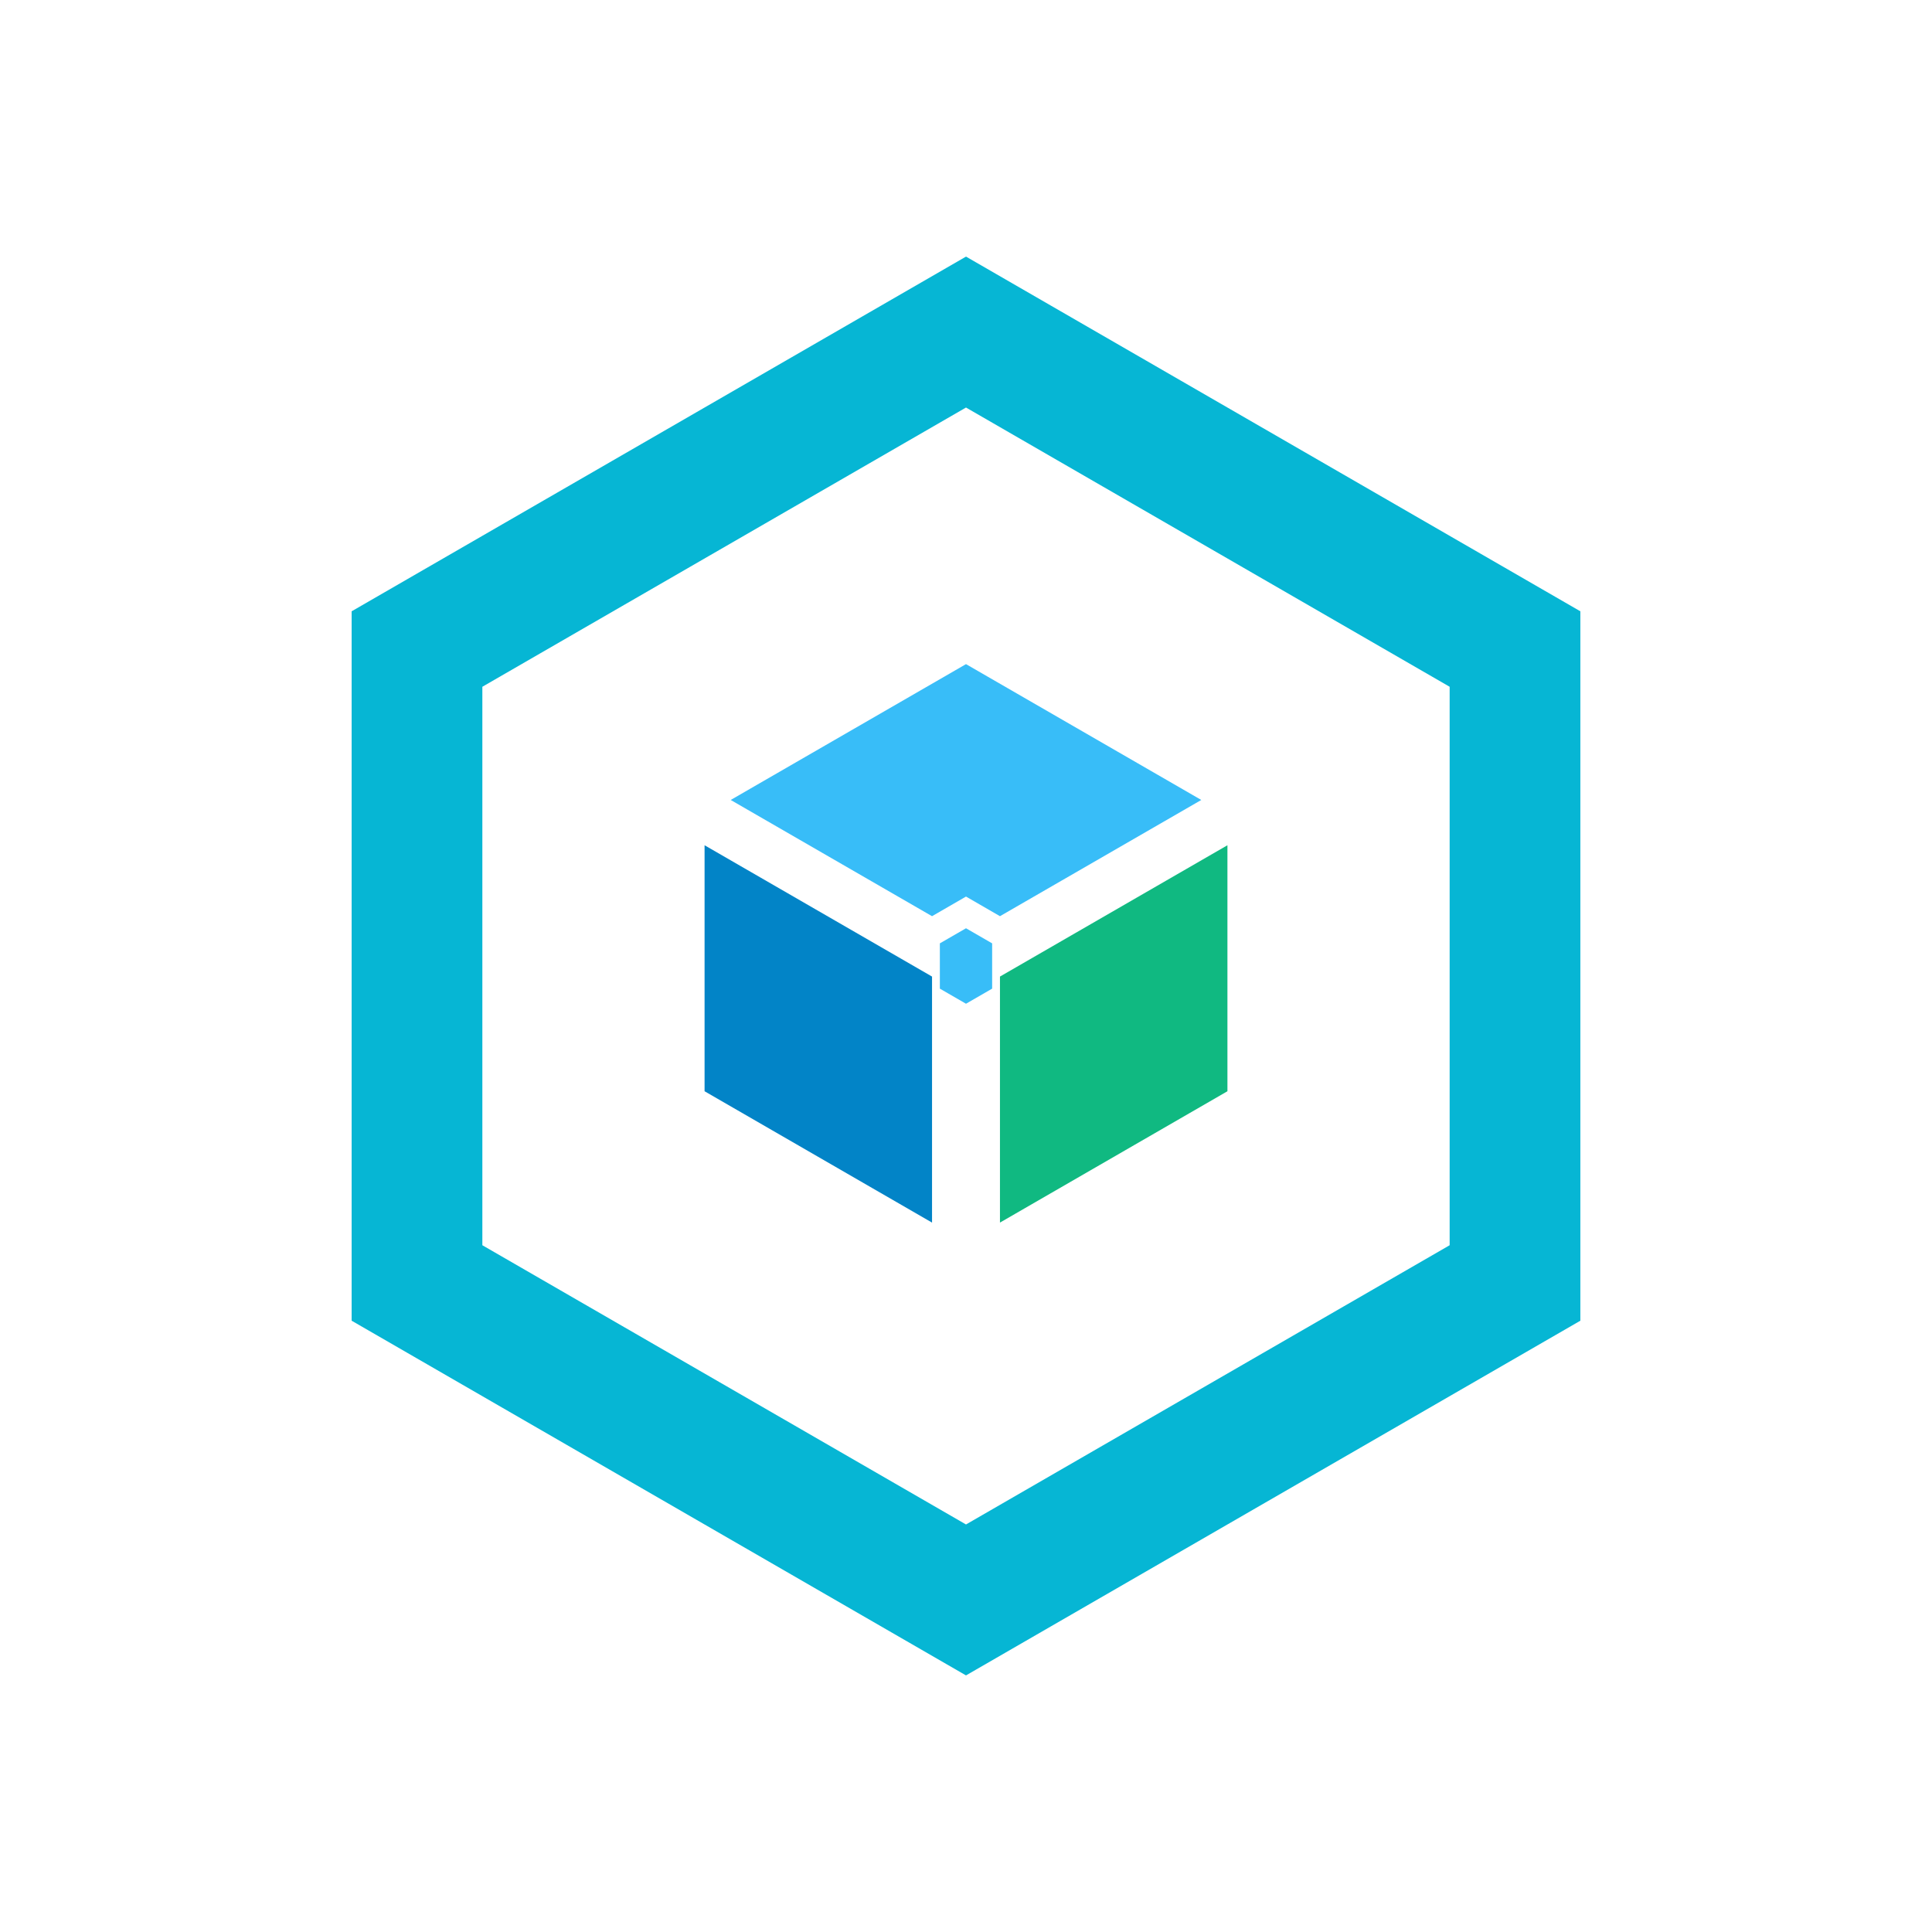
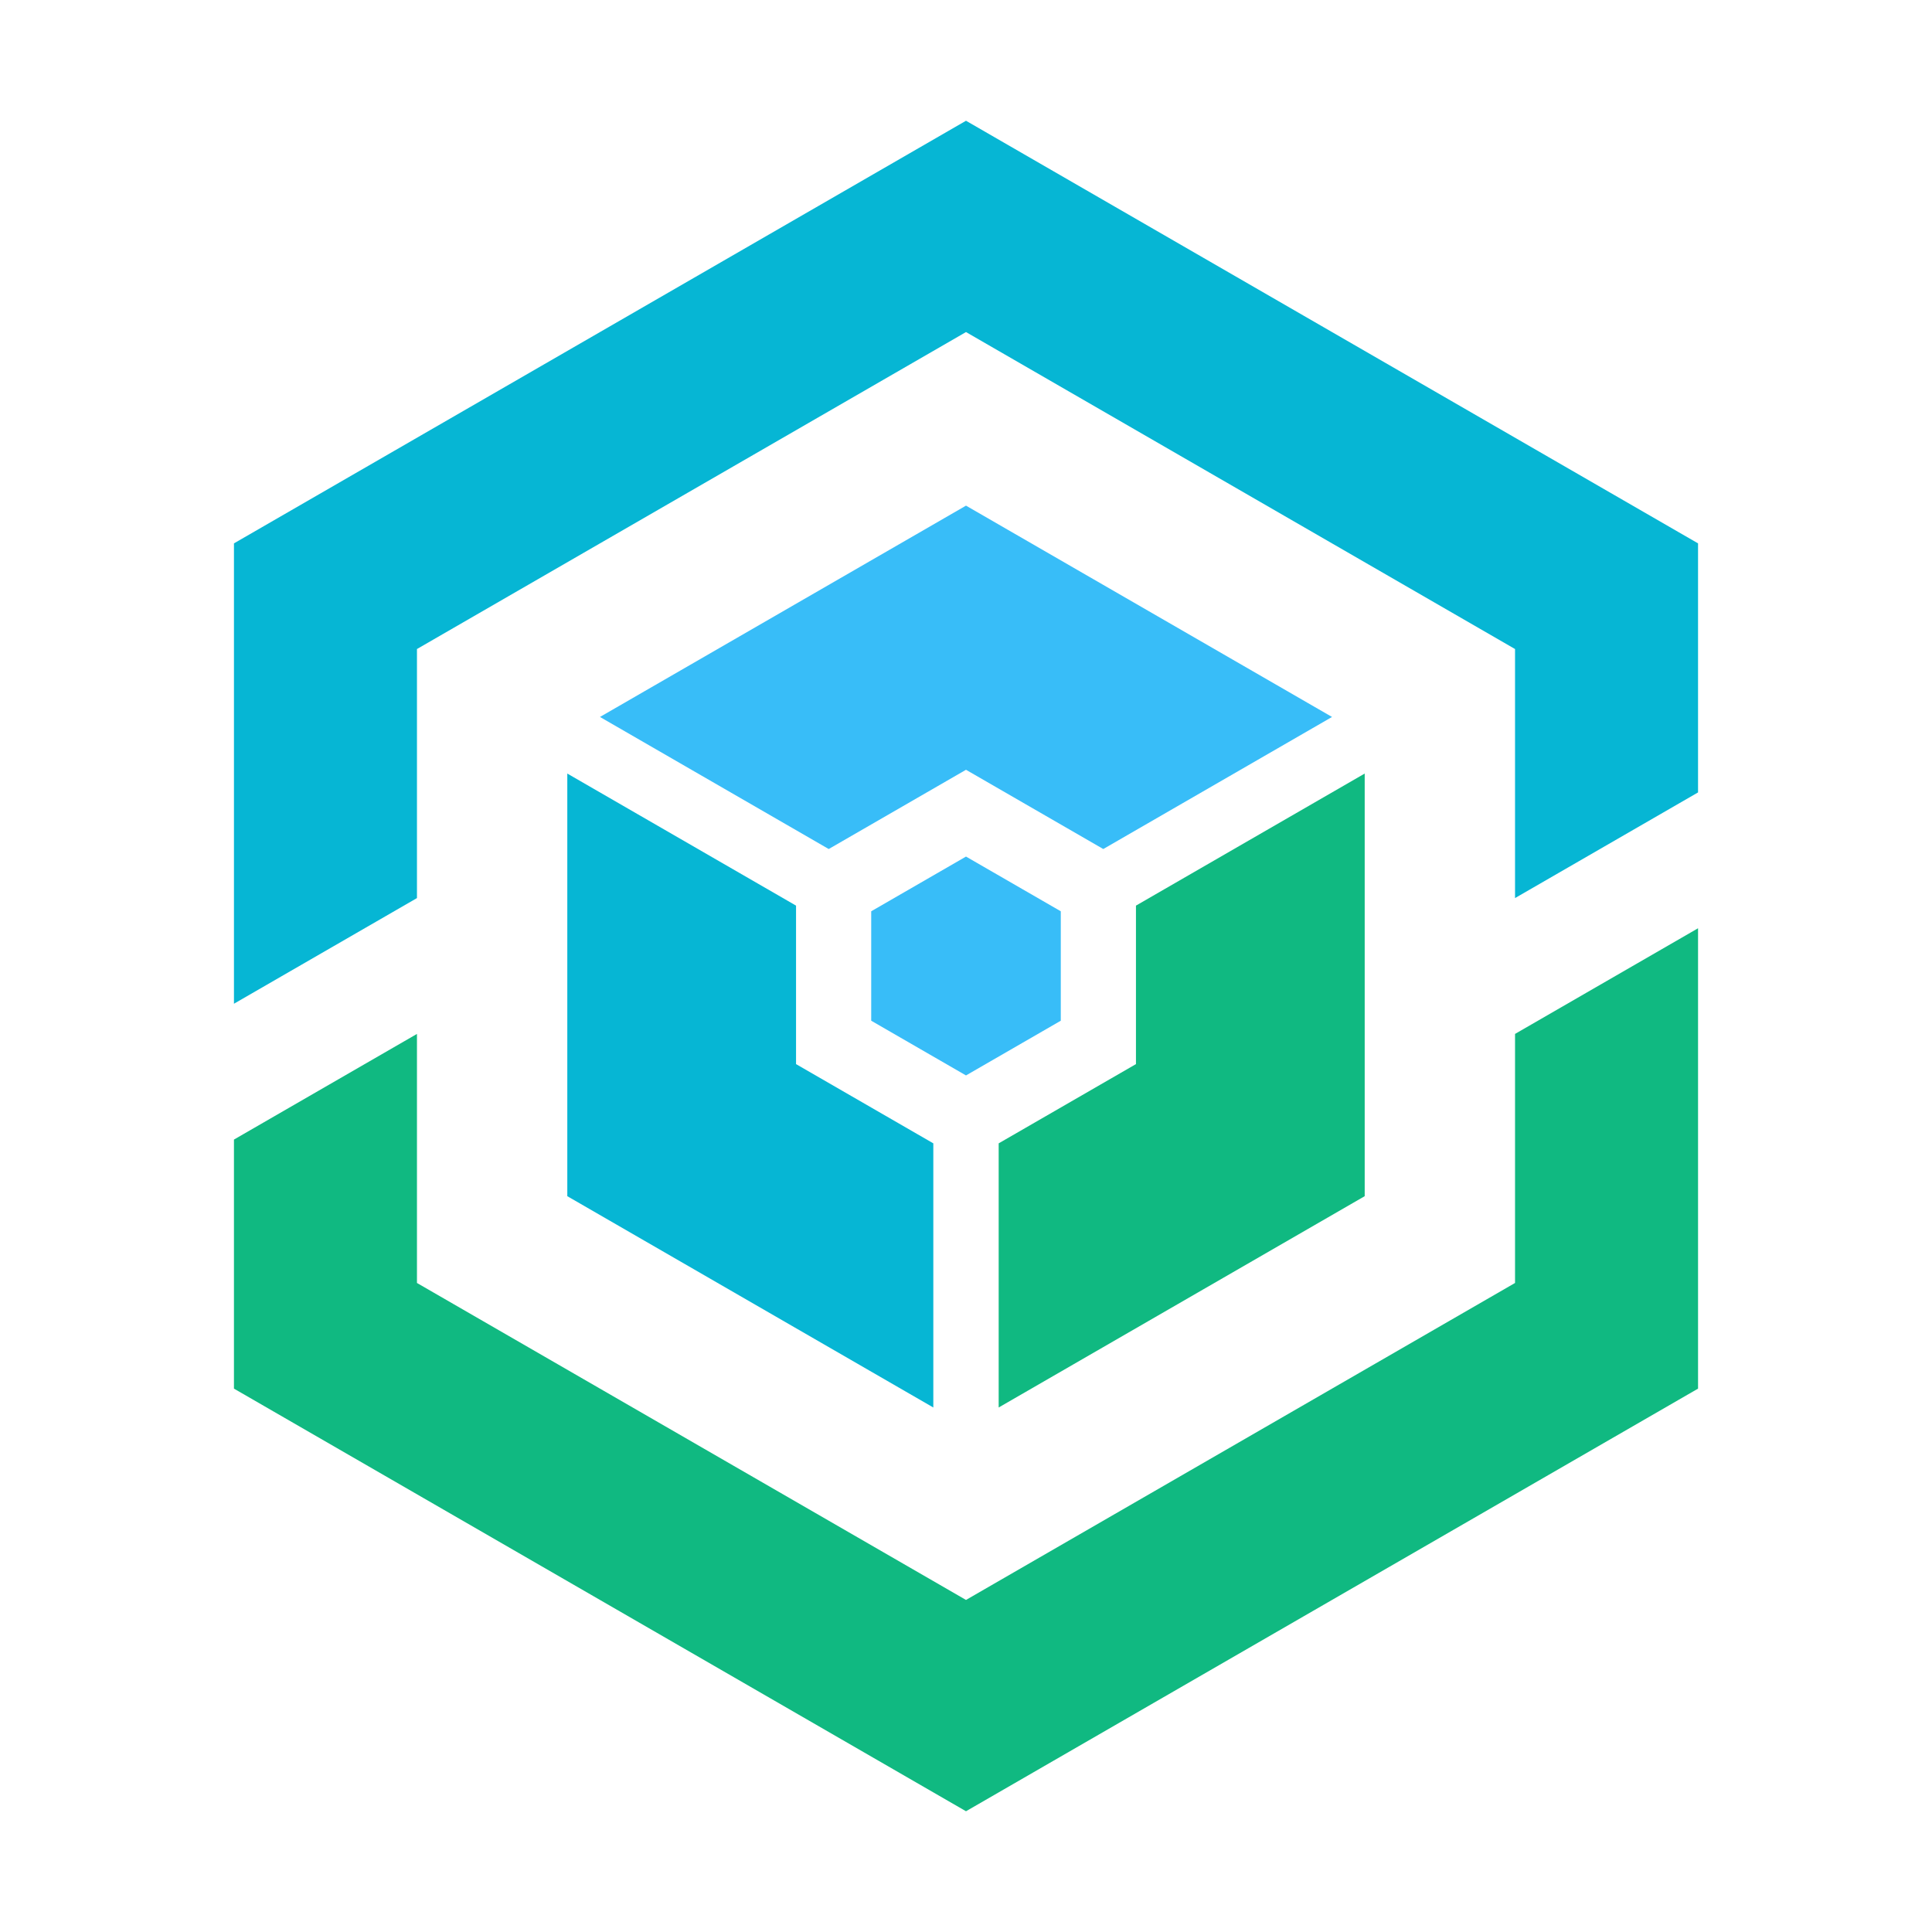
- <svg xmlns="http://www.w3.org/2000/svg" viewBox="0 0 256 256" width="256" height="256">
-   <path d="M 128.000,34.000 L 209.406,81.000 L 209.406,175.000 L 128.000,222.000 L 46.594,175.000 L 46.594,81.000 Z M 128.000,54.000 L 63.914,91.000 L 63.914,165.000 L 128.000,202.000 L 192.086,165.000 L 192.086,91.000 Z" fill-rule="evenodd" fill="#06b6d4" />
-   <polygon points="128.000,88.000 159.177,106.000 132.500,121.400 128.000,118.800 123.500,121.400 96.823,106.000" fill="#38bdf8" />
-   <polygon points="93.359,112.000 123.500,129.400 123.500,162.000 93.359,144.596" fill="#0284c7" />
-   <polygon points="162.641,112.000 162.641,144.596 132.500,162.000 132.500,129.400" fill="#10b981" />
-   <polygon points="128.000,123.000 131.464,125.000 131.464,131.000 128.000,133.000 124.536,131.000 124.536,125.000" fill="#38bdf8" />
+ <svg xmlns="http://www.w3.org/2000/svg" viewBox="0 0 256 256" width="256" height="256" role="img" aria-labelledby="singularity-logo-title">
+   <g id="symbol">
+     <path d="M 31.00 133.00 L 31.00 72.00 L 128.00 16.00 L 225.00 72.00 L 225.00 105.00 L 200.75 119.00 L 200.75 86.00 L 128.00 44.00 L 55.25 86.00 L 55.25 119.00 Z" fill="#06B6D4" />
+     <path d="M 225.00 123.00 L 225.00 184.00 L 128.00 240.00 L 31.00 184.00 L 31.00 151.00 L 55.25 137.00 L 55.25 170.00 L 128.00 212.00 L 200.75 170.00 L 200.75 137.00 Z" fill="#10B981" />
+     <path d="M 128.00 67.00 L 176.50 95.00 L 146.19 112.50 L 128.00 102.00 L 109.81 112.50 L 79.50 95.00 Z" fill="#38BDF8" />
+     <path d="M 75.17 102.50 L 105.48 120.00 L 105.48 141.00 L 123.67 151.50 L 123.67 186.50 L 75.17 158.50 Z" fill="#06B6D4" />
+     <path d="M 180.83 102.50 L 180.83 158.50 L 132.33 186.50 L 132.33 151.50 L 150.52 141.00 L 150.52 120.00 Z" fill="#10B981" />
+     <path d="M 128.00 113.50 L 140.56 120.75 L 140.56 135.25 L 128.00 142.50 L 115.44 135.25 L 115.44 120.75 Z" fill="#38BDF8" />
+   </g>
</svg>
